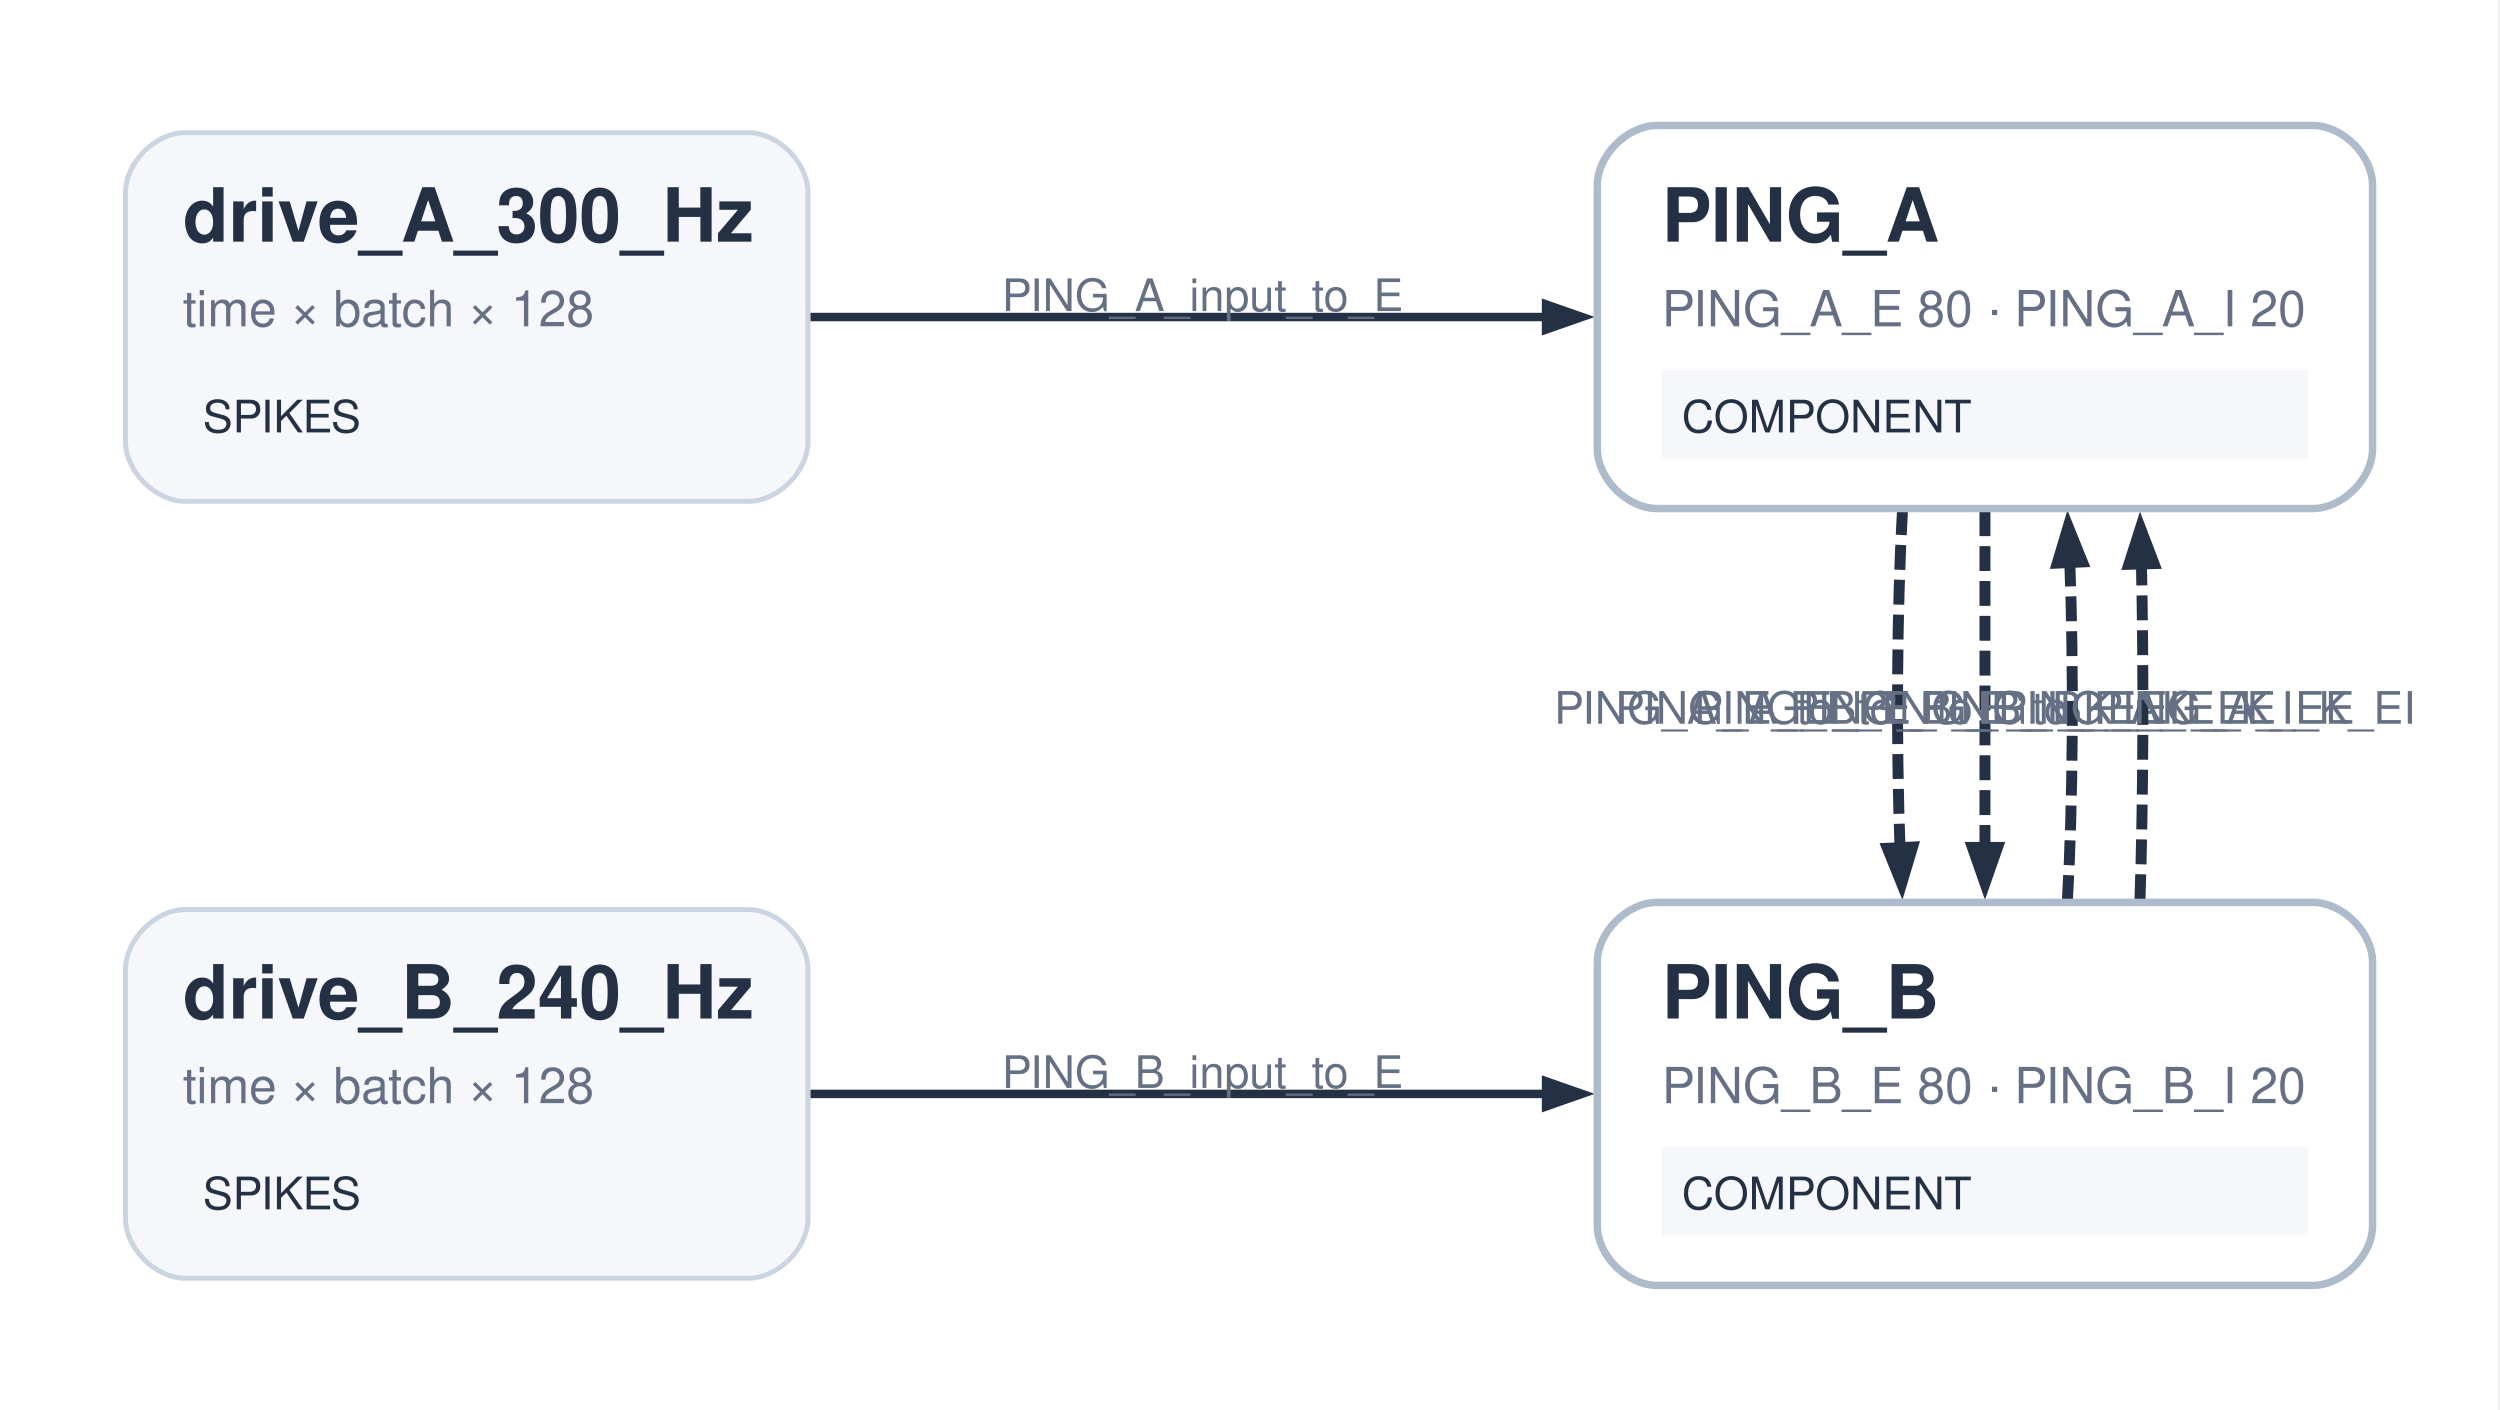
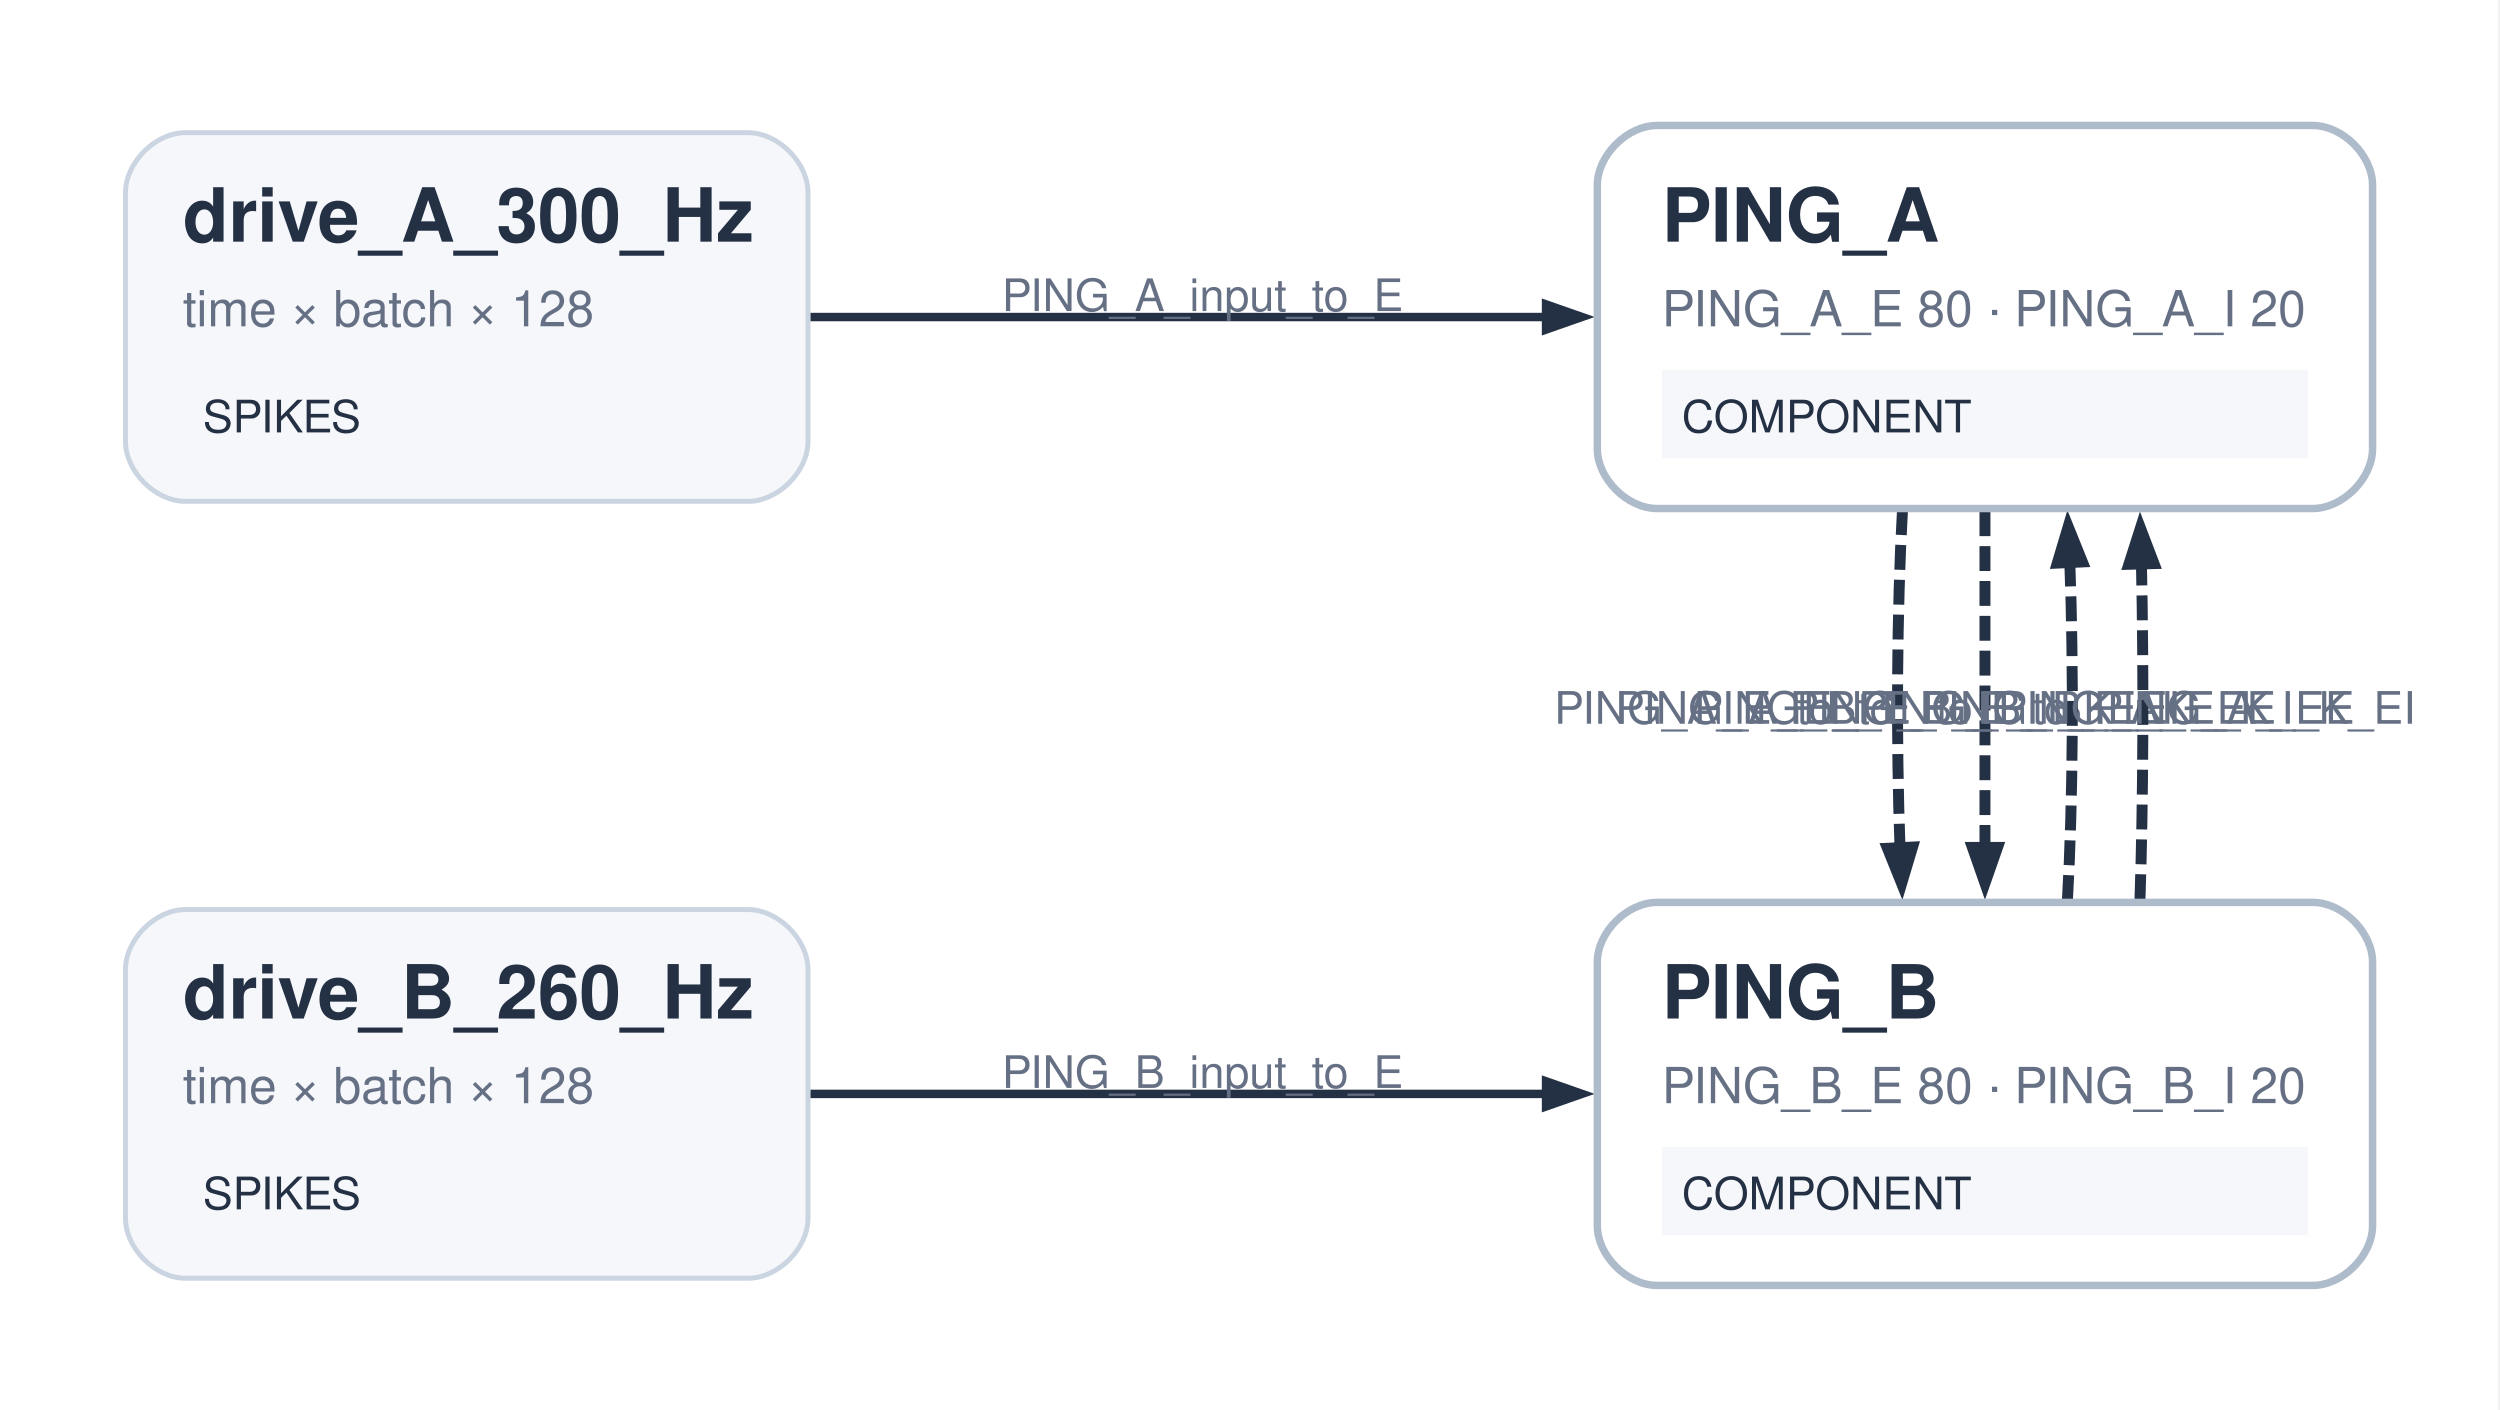
<svg xmlns="http://www.w3.org/2000/svg" width="502pt" height="283pt" viewBox="0.00 0.00 502.00 283.00">
  <g id="graph0" class="graph" transform="scale(1 1) rotate(0) translate(25.2 258.11)">
    <polygon fill="#ffffff" stroke="none" points="-25.2,25.2 -25.2,-258.11 476.41,-258.11 476.41,25.2 -25.2,25.2" />
    <g id="e_n_PING_A_input_to_E" class="edge edge excitatory feedforward">
      <path fill="none" stroke="#243044" stroke-width="1.7" d="M137.49,-194.45C181.21,-194.45 238.44,-194.45 285.46,-194.45" />
      <polygon fill="#243044" stroke="#243044" stroke-width="1.7" points="285.25,-196.98 292.45,-194.46 285.25,-191.94 285.25,-196.98" />
      <text xml:space="preserve" text-anchor="middle" x="216.29" y="-195.65" font-family="Helvetica,sans-Serif" font-size="9.00" fill="#667085">PING_A_input_to_E</text>
    </g>
    <g id="e_n_PING_B_input_to_E" class="edge edge excitatory feedforward">
      <path fill="none" stroke="#243044" stroke-width="1.7" d="M137.49,-38.45C181.21,-38.45 238.44,-38.45 285.46,-38.45" />
      <polygon fill="#243044" stroke="#243044" stroke-width="1.7" points="285.25,-40.98 292.45,-38.46 285.25,-35.94 285.25,-40.98" />
      <text xml:space="preserve" text-anchor="middle" x="216.29" y="-39.66" font-family="Helvetica,sans-Serif" font-size="9.00" fill="#667085">PING_B_input_to_E</text>
    </g>
    <g id="e_n_PING_A_E_to_PING_B_E_K_EE" class="edge edge excitatory feedback">
      <path fill="none" stroke="#243044" stroke-width="2.2" stroke-dasharray="5,2" d="M373.38,-155.45C373.38,-134.97 373.38,-109.66 373.38,-87.82" />
      <polygon fill="#243044" stroke="#243044" stroke-width="2.2" points="375.9,-87.95 373.38,-80.75 370.86,-87.95 375.9,-87.95" />
      <text xml:space="preserve" text-anchor="middle" x="365.5" y="-112.78" font-family="Helvetica,sans-Serif" font-size="9.00" fill="#667085">PING_A_E_to_PING_B_E_K_EE</text>
    </g>
    <g id="e_n_PING_A_E_to_PING_B_I_K_EI" class="edge edge excitatory feedback">
      <path fill="none" stroke="#243044" stroke-width="2.2" stroke-dasharray="5,2" d="M356.82,-155.68C355.68,-135.8 355.52,-109.38 356.33,-87.63" />
      <polygon fill="#243044" stroke="#243044" stroke-width="2.2" points="358.84,-88.02 356.65,-80.71 353.8,-87.78 358.84,-88.02" />
      <text xml:space="preserve" text-anchor="middle" x="349.75" y="-112.78" font-family="Helvetica,sans-Serif" font-size="9.00" fill="#667085">PING_A_E_to_PING_B_I_K_EI</text>
    </g>
    <g id="e_n_PING_B_E_to_PING_A_E_K_EE" class="edge edge excitatory feedback">
      <path fill="none" stroke="#243044" stroke-width="2.2" stroke-dasharray="5,2" d="M389.94,-77.38C391.07,-97.3 391.23,-123.72 390.41,-145.44" />
      <polygon fill="#243044" stroke="#243044" stroke-width="2.2" points="387.91,-145.04 390.09,-152.35 392.94,-145.28 387.91,-145.04" />
      <text xml:space="preserve" text-anchor="middle" x="381.25" y="-112.78" font-family="Helvetica,sans-Serif" font-size="9.00" fill="#667085">PING_B_E_to_PING_A_E_K_EE</text>
    </g>
    <g id="e_n_PING_B_E_to_PING_A_I_K_EI" class="edge edge excitatory feedback">
      <path fill="none" stroke="#243044" stroke-width="2.2" stroke-dasharray="5,2" d="M404.51,-77.56C405.17,-97.19 405.27,-123.41 404.8,-144.94" />
      <polygon fill="#243044" stroke="#243044" stroke-width="2.2" points="402.28,-144.8 404.6,-152.07 407.32,-144.94 402.28,-144.8" />
      <text xml:space="preserve" text-anchor="middle" x="397" y="-112.78" font-family="Helvetica,sans-Serif" font-size="9.00" fill="#667085">PING_B_E_to_PING_A_I_K_EI</text>
    </g>
    <g id="n_drive_A_300_Hz" class="node node input">
      <path fill="#f5f7fa" stroke="#cbd5e1" d="M125.04,-231.47C125.04,-231.47 12,-231.47 12,-231.47 6,-231.47 0,-225.47 0,-219.47 0,-219.47 0,-169.44 0,-169.44 0,-163.44 6,-157.44 12,-157.44 12,-157.44 125.04,-157.44 125.04,-157.44 131.04,-157.44 137.04,-163.44 137.04,-169.44 137.04,-169.44 137.04,-219.47 137.04,-219.47 137.04,-225.47 131.04,-231.47 125.04,-231.47" />
      <text xml:space="preserve" text-anchor="start" x="11.52" y="-209.58" font-family="Helvetica,sans-Serif" font-weight="bold" font-size="15.00" fill="#243044">drive_A_300_Hz</text>
      <text xml:space="preserve" text-anchor="start" x="11.52" y="-192.58" font-family="Helvetica,sans-Serif" font-size="10.00" fill="#667085">time × batch × 128</text>
      <polygon fill="#f5f7fa" stroke="none" points="11.52,-166.08 11.52,-183.83 125.52,-183.83 125.52,-166.08 11.52,-166.08" />
      <text xml:space="preserve" text-anchor="start" x="15.52" y="-171.28" font-family="Helvetica,sans-Serif" font-size="9.00" fill="#243044">SPIKES</text>
    </g>
-     <g id="n_drive_B_240_Hz" class="node node input">
+     <g id="n_drive_B_260_Hz" class="node node input">
      <path fill="#f5f7fa" stroke="#cbd5e1" d="M125.04,-75.47C125.04,-75.47 12,-75.47 12,-75.47 6,-75.47 0,-69.47 0,-63.47 0,-63.47 0,-13.44 0,-13.44 0,-7.44 6,-1.44 12,-1.44 12,-1.44 125.04,-1.44 125.04,-1.44 131.04,-1.44 137.04,-7.44 137.04,-13.44 137.04,-13.44 137.04,-63.47 137.04,-63.47 137.04,-69.47 131.04,-75.47 125.04,-75.47" />
-       <text xml:space="preserve" text-anchor="start" x="11.52" y="-53.58" font-family="Helvetica,sans-Serif" font-weight="bold" font-size="15.00" fill="#243044">drive_B_240_Hz</text>
+       <text xml:space="preserve" text-anchor="start" x="11.52" y="-53.58" font-family="Helvetica,sans-Serif" font-weight="bold" font-size="15.00" fill="#243044">drive_B_260_Hz</text>
      <text xml:space="preserve" text-anchor="start" x="11.52" y="-36.58" font-family="Helvetica,sans-Serif" font-size="10.00" fill="#667085">time × batch × 128</text>
      <polygon fill="#f5f7fa" stroke="none" points="11.52,-10.08 11.52,-27.83 125.52,-27.83 125.52,-10.08 11.52,-10.08" />
      <text xml:space="preserve" text-anchor="start" x="15.52" y="-15.28" font-family="Helvetica,sans-Serif" font-size="9.00" fill="#243044">SPIKES</text>
    </g>
    <g id="n_PING_A" class="node node component">
      <path fill="#ffffff" stroke="#aebbca" stroke-width="1.5" d="M439.21,-232.91C439.21,-232.91 307.54,-232.91 307.54,-232.91 301.54,-232.91 295.54,-226.91 295.54,-220.91 295.54,-220.91 295.54,-168 295.54,-168 295.54,-162 301.54,-156 307.54,-156 307.54,-156 439.21,-156 439.21,-156 445.21,-156 451.21,-162 451.21,-168 451.21,-168 451.21,-220.91 451.21,-220.91 451.21,-226.91 445.21,-232.91 439.21,-232.91" />
      <text xml:space="preserve" text-anchor="start" x="308.5" y="-209.58" font-family="Helvetica,sans-Serif" font-weight="bold" font-size="15.00" fill="#243044">PING_A</text>
      <text xml:space="preserve" text-anchor="start" x="308.5" y="-192.58" font-family="Helvetica,sans-Serif" font-size="10.00" fill="#667085">PING_A_E 80 · PING_A_I 20</text>
      <polygon fill="#f5f7fa" stroke="none" points="308.5,-166.08 308.5,-183.83 438.25,-183.83 438.25,-166.08 308.5,-166.08" />
      <text xml:space="preserve" text-anchor="start" x="312.5" y="-171.28" font-family="Helvetica,sans-Serif" font-size="9.00" fill="#243044">COMPONENT</text>
    </g>
    <g id="n_PING_B" class="node node component">
      <path fill="#ffffff" stroke="#aebbca" stroke-width="1.5" d="M439.21,-76.91C439.21,-76.91 307.54,-76.91 307.54,-76.91 301.54,-76.91 295.54,-70.91 295.54,-64.91 295.54,-64.91 295.54,-12 295.54,-12 295.54,-6 301.54,0 307.54,0 307.54,0 439.21,0 439.21,0 445.21,0 451.21,-6 451.21,-12 451.21,-12 451.21,-64.91 451.21,-64.91 451.21,-70.91 445.21,-76.91 439.21,-76.91" />
      <text xml:space="preserve" text-anchor="start" x="308.5" y="-53.58" font-family="Helvetica,sans-Serif" font-weight="bold" font-size="15.00" fill="#243044">PING_B</text>
      <text xml:space="preserve" text-anchor="start" x="308.5" y="-36.58" font-family="Helvetica,sans-Serif" font-size="10.00" fill="#667085">PING_B_E 80 · PING_B_I 20</text>
      <polygon fill="#f5f7fa" stroke="none" points="308.5,-10.08 308.5,-27.83 438.25,-27.83 438.25,-10.08 308.5,-10.08" />
      <text xml:space="preserve" text-anchor="start" x="312.5" y="-15.28" font-family="Helvetica,sans-Serif" font-size="9.00" fill="#243044">COMPONENT</text>
    </g>
  </g>
</svg>
